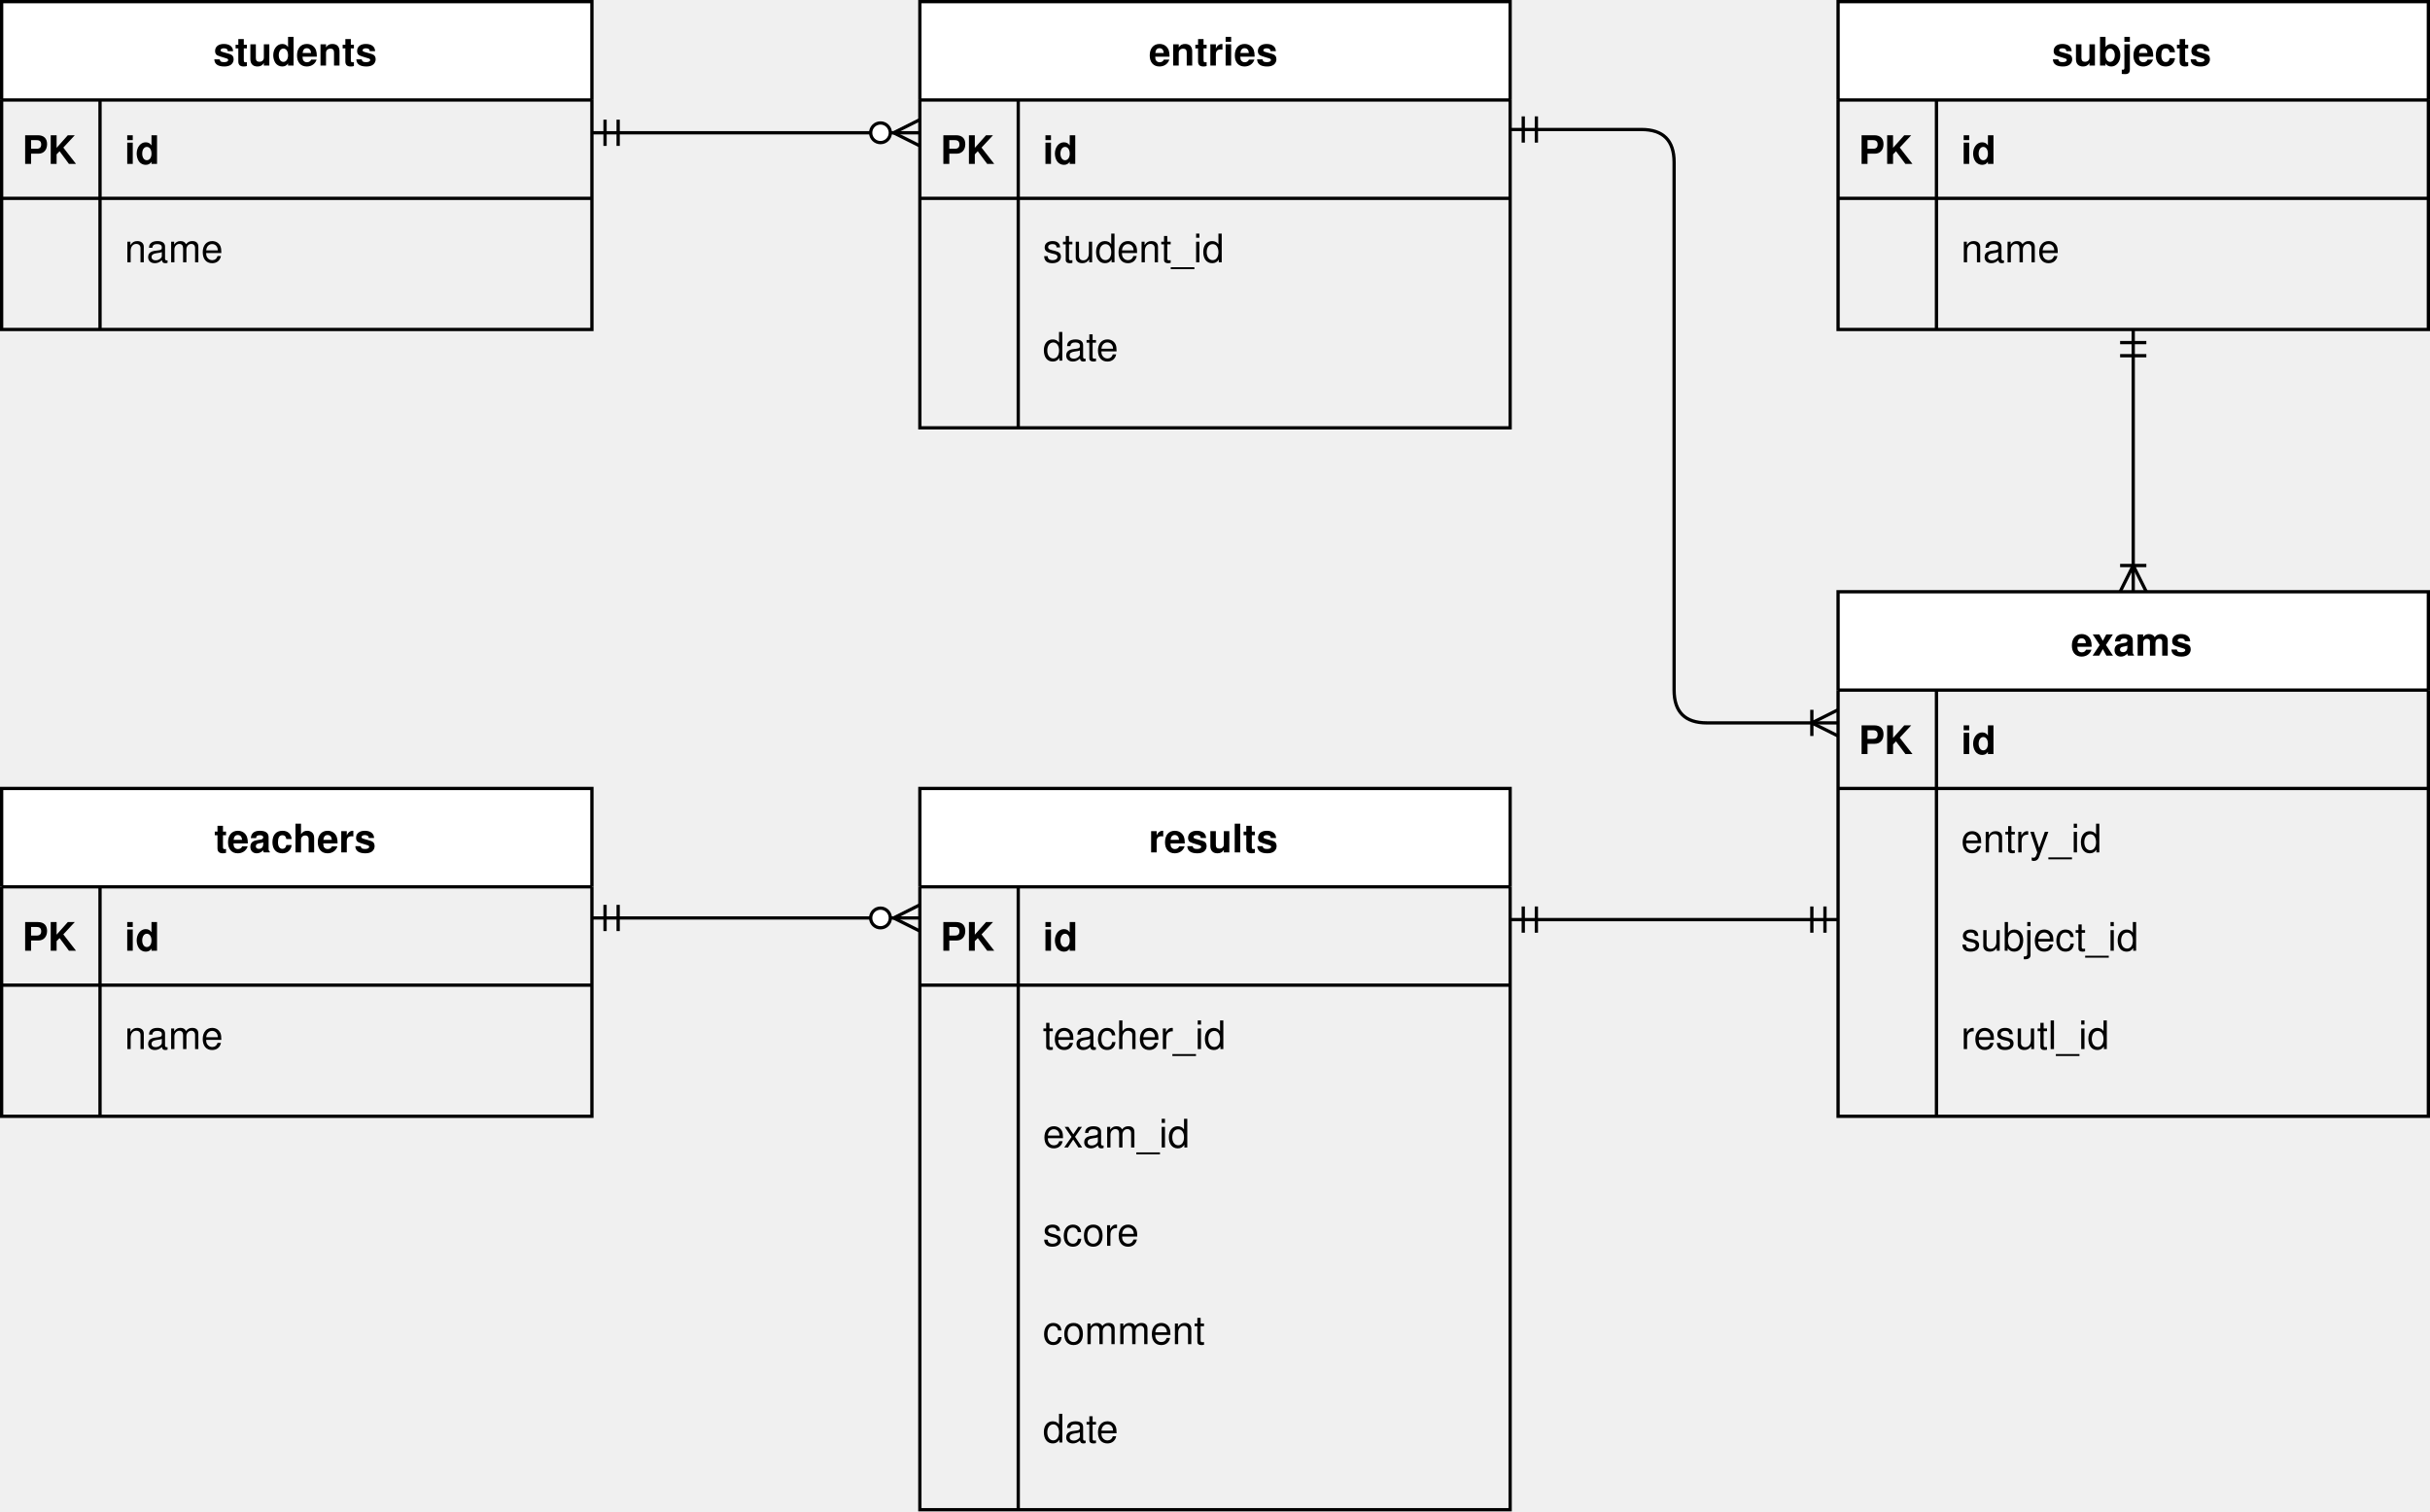
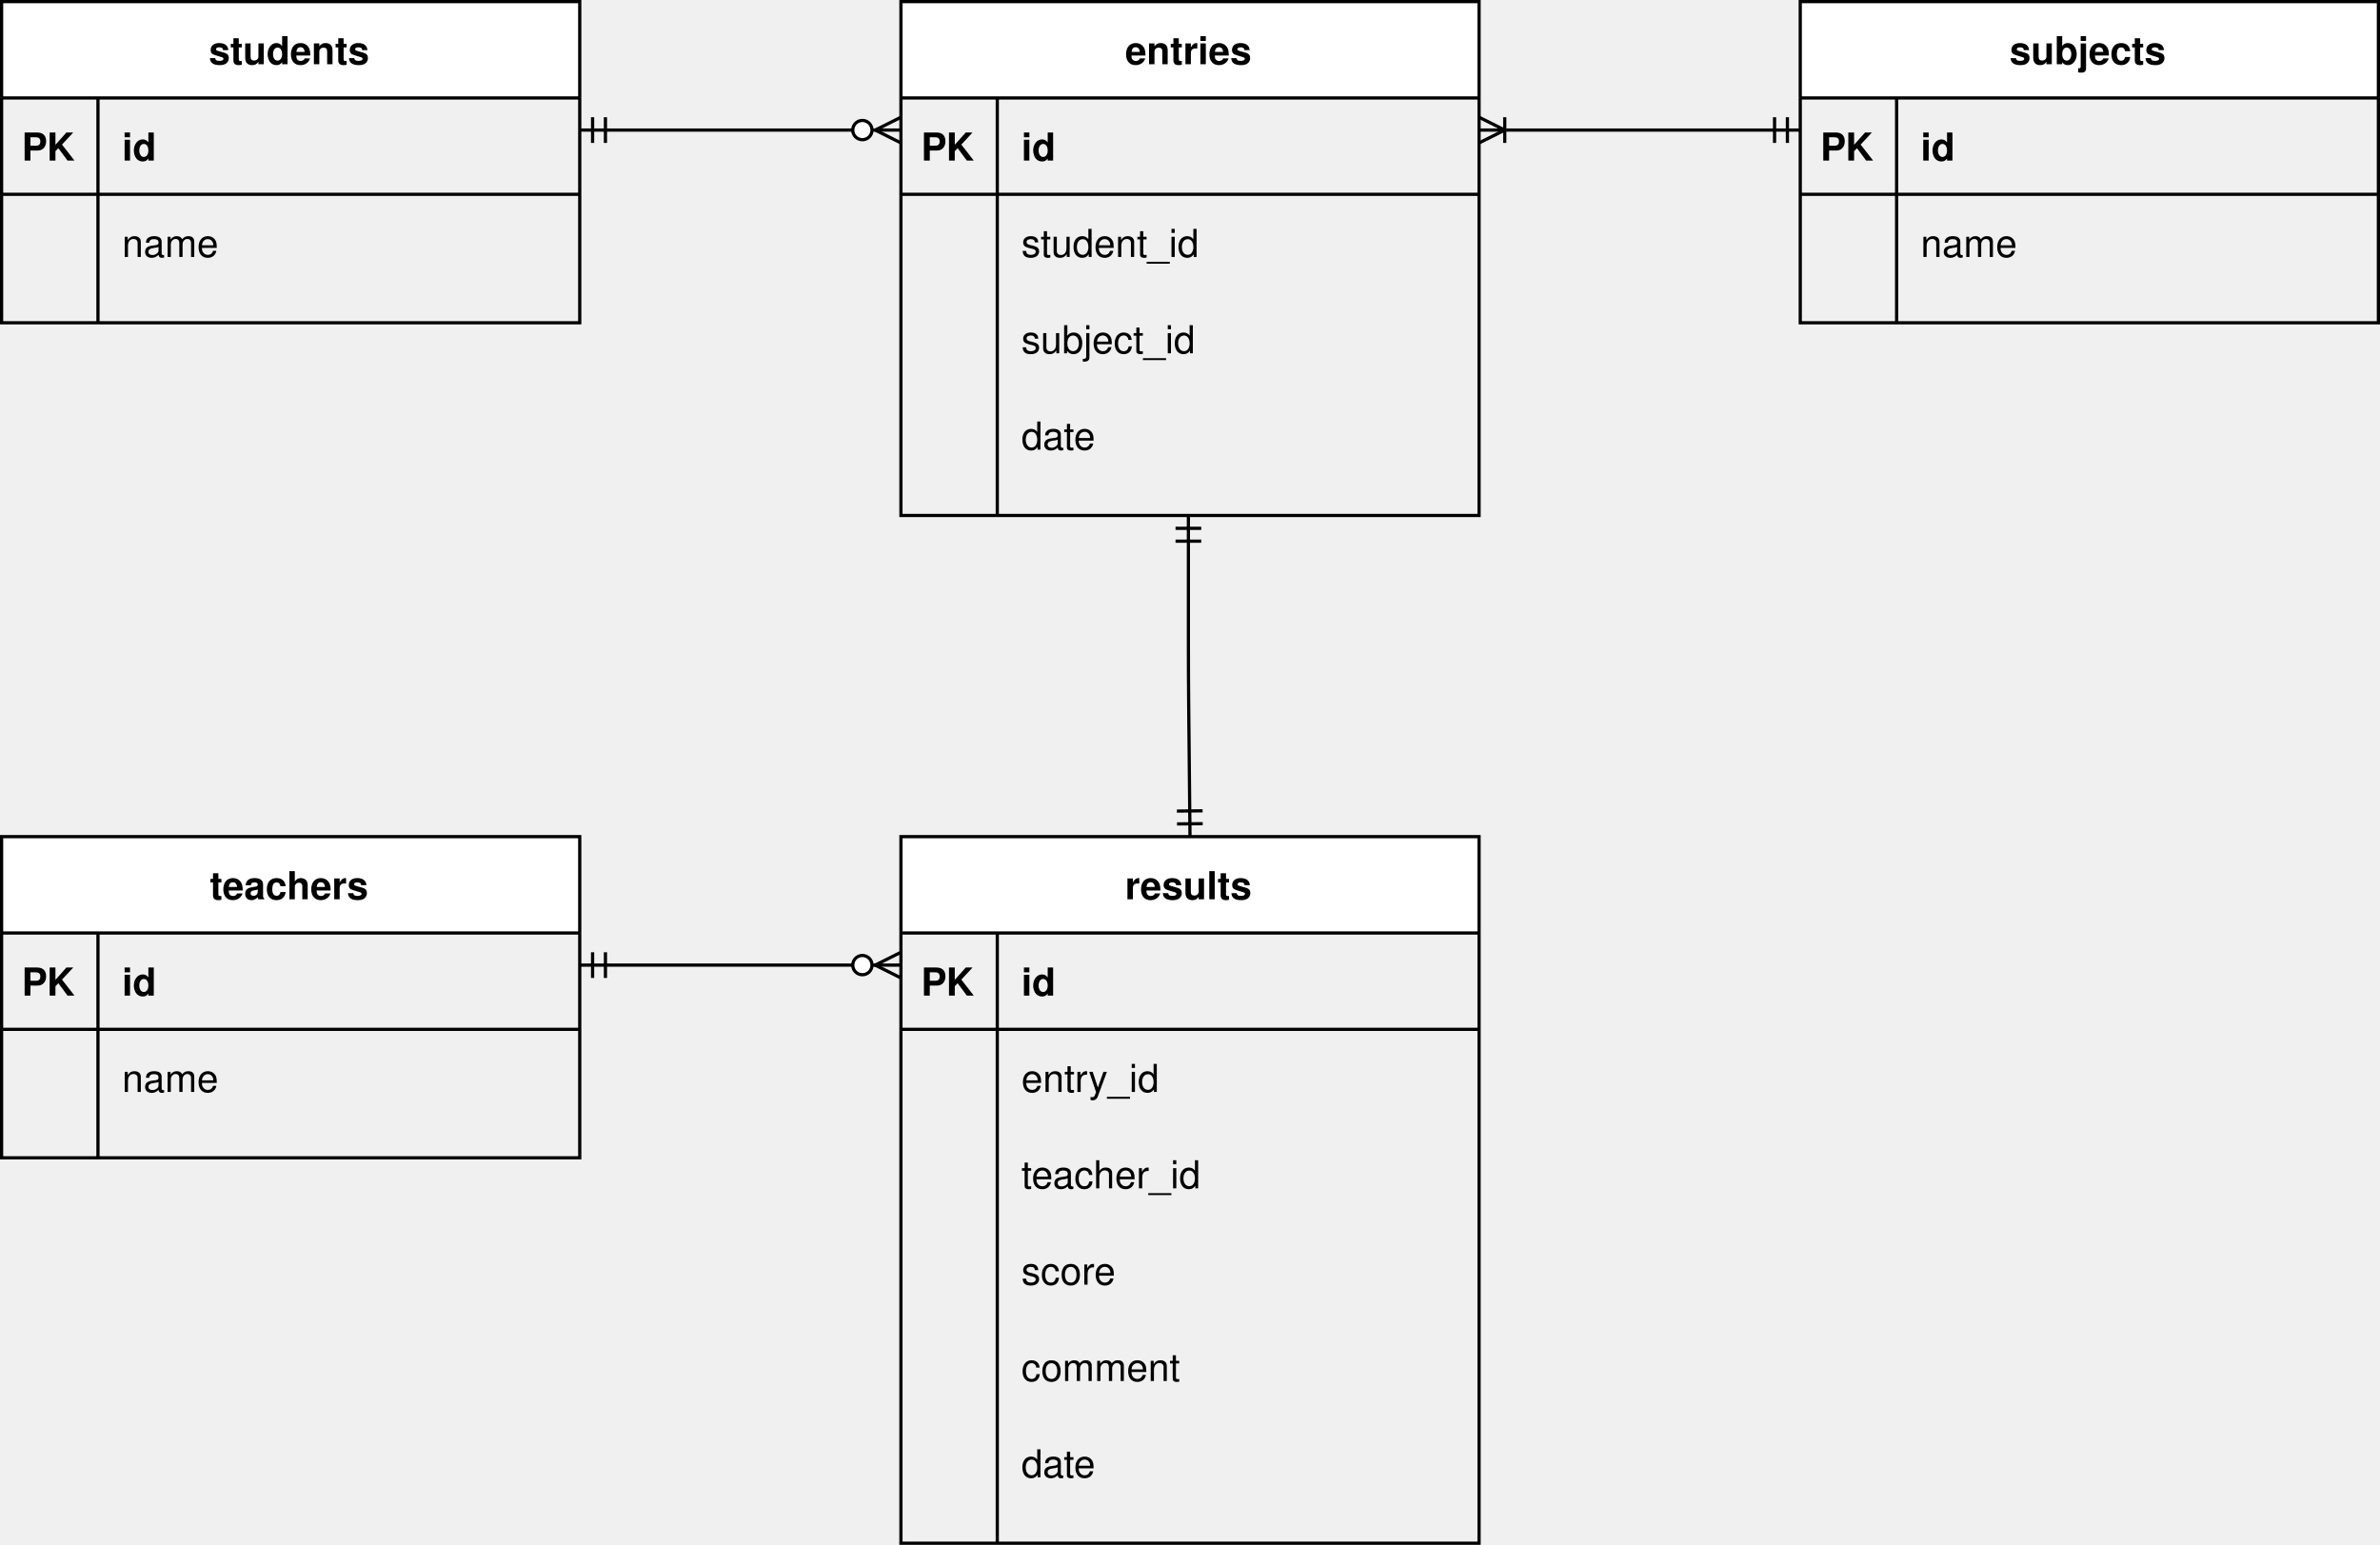
- <svg xmlns="http://www.w3.org/2000/svg" host="65bd71144e" version="1.1" width="741px" height="461px" viewBox="-0.5 -0.5 741 461" content="&lt;mxfile&gt;&lt;diagram id=&quot;M4TeXwLz8gxmejzAQFsI&quot; name=&quot;ページ1&quot;&gt;7V3RbqM4FP2avFZxaAg8btJ2VtqOtuqMtLtPIze4iXcdHIHTJvP1a4OBBNOOSagxlFE1gotx4NzL8fW5Jhk5i83+SwS36680QGQ0GQf7kXMzmkw83+P/C8MhNbi+mxpWEQ5SEygM3/BPJI1jad3hAMUnDRmlhOHtqXFJwxAt2YkNRhF9PW32TMnpp27hCimGb0tIVOtfOGBreVuTWWH/HeHVOvtk4PrpkSe4/G8V0V0oP280ce6Sf+nhDcz6kjcar2FAX49Mzu3IWUSUsnRrs18gIqDNYEvPu3vjaH7dEQqZzgmT9IQXSHby1mO2C/jJsbw+dsgw4Ze6FZsMPgnTPGYwYtJ1zpgbuDMYxCGKuAEk+4TAbYyT5qlljUlwDw90x7KOsr35M96j4DH1nGjLnXjPOxO7ovNn3vk3eTHiMCR4FfLtJb9W8YnzCMX8Wu5hzGQLFQqJzguKGNofmSQ0XxDdIBYdeBN5NPOSjOJruftahATwpG19HA5jaYQyDFd5z4Ur+Ib0RrVnHMUzb3qE3yPDkDzyJwGGq8Q5p9gLAIOIbr/DaIWYNGwpFtDdviTelihjQhaUUOHCkIaiJ0a38iBBz9m5T5Qxusk8Je887zS56+mc/3EcFuOr6WjKL3fB90Gxz/9E84gtaBiziAeO6ANx/70i4cMK/020/Scd5mg6zGnAX9eKvx7+qOexhMpg4bHazhiXnFF+ZihH7pkkdLPGAX/KK1F2tFE+gtX5IFSnCqr8SLuoZsyTtp3HW7jE4eo+PdMtwT79ANj3bwf39IPc4HaCjMqesouMXINkNLvQX40/NCjAWX/6TORqQ2yAiTwF0hBukO1c1DTQLXBPBfL8wiOMhhQ1QfjMHLUR1/idGBfMJqmetgtbyFKzPrqfpuaxZ8Xo4AAF174mqjWAb2G0cFRFw0ZKMpuq1qYkk7mqc6nSYUeymgeeHXykyhFS2PthPy81DngbPKQqFwMP1eYh3yQPXSpyWMJDU22QTfCQqkQEkPVk2lwD6hYY6FpNSRXYUbBCWQbIbwuzwyMikGEa3hZH0jwxnUUDfnPzNdsQGZMoDH4T9Ta+e/v4E0X0O/0Kw0N65A6TrF0yEy9abmAY/BnmU3TZcPzelFhcqm405wWYyqpMlNziCzrpvgpp+RkPghNHR0Wh0xm3V/JVTHfREsmTCncp/ZRn7uV+WEL2Sj+J2/Pb1lNvVQWFIbhco2iQUEZKlS93hJEynztIKIoHXasllFlvJBTXKgll9nkklBrAt5A4zAYJpQFKMlru64eEkgeeHXykSij9qfjVgLoFBvLUoYAnfjsyrEqrmjhoJ6x5pnuRb7oxOhhNWD19H7aQsHrq6NDRhNXTZy0TK0LUAaKvCWsN4NsYLgatvQFKMpmwev3Q2j2rtHZP1dqlzNebml8NwNvgIVVnHXioNg+ZrPl5l6qvlvCQvjphgIcyBx4v2NzDTX9ISB/tFkjI1yj7DST0KxICE4Ms5F86pbaDhXx9lE2wkDrrjZc06ol+VwPrFjgIjL2Bc+pzztQg54Cx30WOySPLDpIBQM11lnSzQXLNRud5pg7ebRBN9qbbJyMaxRtV3PM20egWDJpxUc2xoD2i+QWqMtjaIZqKV626vZDyXLDbmFJVLKbfPf3LsRzqkfzINKOONr4mw++G9m+0HJnHq5XlSF/V/jtajvStkv99Vf63X3E7rxxZA/g2houhDNAAJZksR/r9KAP4ds2Nx+rcuD8L6Gpg3YoAp/ENMMPLP5e//OMA/2p62sm57/9UdNXcK0AAqGUhUZQbJjAjdQIz0S3+ALeJZxVMOpEvGJ3CFPFq5RwGgN6sqSzCz46sAXyeVZV1oG8jiQDd0FaMTmTOICaTMxkA+rGysog9S1hJzafFl9AderOoqQ7grXDRIKo0wUUmF1cC0A9ZpYg9O7gom52o5agesZHd8spEnU0PbFSfjYyusgSZj7pORzUEDiN0pE6Fxcu6jPSHjc55R9ckG6lTZgX4E7GXPNHXczRe7oMKiVcgrS3xoj1mf2d98+1/hP3KkXs3+6NmN4ejnQcUYY5Mojq+KxWn8mtqyhbNWCMfX5eURqcsIOqKx4pkWe6oQem44kcY7A0v8dl8WzypeAnJUcSJka2IOfBuxGlFV1bTtCa6XOc0KKbemaUJd1aKrvIXBzQZXRqCRbOVqiJ6zgyyN6PDmkhQeKbswHN5Runo7Ejgu8XPXKXNi58Sc27/Bw==&lt;/diagram&gt;&lt;/mxfile&gt;" style="background-color: rgb(255, 255, 255);">
+ <svg xmlns="http://www.w3.org/2000/svg" host="65bd71144e" version="1.1" width="741px" height="481px" viewBox="-0.5 -0.5 741 481" content="&lt;mxfile&gt;&lt;diagram id=&quot;M4TeXwLz8gxmejzAQFsI&quot; name=&quot;ページ1&quot;&gt;7Vxdb6M4FP01ea34KAQeN5l2VtqOdtSOtDtPKwfcxLsER+C0yfz6tcGGBJMZyAc2lFE1wtfGwDk3h+trm4k9X+8+J2Cz+oJDGE0sI9xN7E8Ty/LtKf2fGfa5wfXd3LBMUJibzNLwgn5AbjS4dYtCmB41JBhHBG2OjQGOYxiQIxtIEvx+3OwVR8dX3YAllAwvAYhk618oJKvc6lnT0v47RMuVuLLp+nnNAgT/LRO8jfn1Jpb9mP3Lq9dA9MUfNF2BEL8fmOyHiT1PMCb50Xo3hxGDVsCWn/d4ora47wTGpMkJVn7CG4i2/NFTsg3pySm/P7IXmNBb3bBDAhbMNEsJSAinzjaogZJBAIphQg1mVo4isElR1jy3rFAUPoE93hLRkSjNXtEOhs85c6wtJfGJdsaKrPNX2vkLvxlWDSK0jOlxQO+VXXGWwJTeyxNICW8hQ8HReYMJgbsDE4fmM8RrSJI9bcJrBUvci+958b10CdPjttWhOxjcCLgbLoueSyroAWejnhlbYuYkI/QZCQLRM/0lgHiZkXOMPQMwTPDmG0iWkHDDBiMG3cNbxjZHGUXRHEeYURjjmPVE8IZXRvBVnLvAhOC1YIo/edFp9tTOjP5RHObGnTNx6O3Oadksy/SPNU/IHMcpSajjsD4g5e8dMg5r+LMa88cJsxsSZl+Br3uJr69/tGMskzJQMtaaDKNCRvU3gylyr1EmNysU0l95Lcp2Y5QPYLVvhKojoUpr1KIqlCdvO0s3IEDx8ik/063A7twA9t1p53ZuRIPbCzGqMqWXGLkditH0Qr6u/qOBIRL9NVcitzHEHSiRJ0EagzXUXYuuDbQC7alBnt54guAYomYInxmjutegxu/Fe6HbINVrTKGCKFX00f8wtfA9Ld4OtinhOtRAtQXwCt4WtpzR0FGSug1VW0tSl7GqfWmmQ49gtXA8PfRITkfwxN4/+uvS1QFXoEOmeCN8MN2R2KiTopO643eoO6bdG535Bajc15QIjVkj3+l28S+FqtdKcy7kKkIeOUn6IaXnspDHtLqMeS5NqGoS8ziNUe4i5pGzniEgA0nRtYBagQTdy8NfCXYYLqEYbdLHQmT/DCNAEI4fypp8TJpn7Ez6cLMVWUfcJ2Ec/sbm9mnx4fkHTPA3/AXE+7zmEUWiXZb1K1uuQRz+GRfpQN7Q+Fn6jd1qU28uJntrZ4CT7BHf4FH3dUjza3xlojg5mIA+zu55Fa5SvE0CyE8q6ZL6qWYJq/2QTO2lfjLai8duNlMkZ2sJBMEKJmO6diKtKCh46WRJgTumayUGXa3TtdPBpGtdrdK104+Trm0BvILAYTqma68gSZ0uLRhGurZwPD30SE7XDmd1QQuoFSiQJ78KaOC3jcYVsHUDh8YBaxHpXsRNP94OnQasXnMOFQSsnvx26GnA6jVXrS5Wn8kviKEGrC2AVzKv5+goQarn9Tx9AlRTJNf1D0h/OcnkKBMcsyabzpZd7oc9q3cCcBVx6Tird4XYp8sFBd4wJvU8rSb1PFmG+HxCr4XoTMAV6JDfYGpv1CGtVhf4lw6b9RAivznKHQiRX7POKcDJQHJ0LbBWMegyvFFz2muO0+Woy/D7qDGFZ+khMqb4AMaBygR4vYZ8XUbvdaYN3iqERuycHYWmjdB4XQqN1fJdoInQFHuy9RCamq2bw1ks2QZsFUOqms05+ZL5cc6R1jhCOlR8dsfvR9qt0ynHwl+1nHL05bRbT6ccfa0yb76cedM/43belGML4FW8LuQl1TpKUqdBantJ6nIK0r90obUeMauv19jYkMfGw1kk1wJrJQm4Bl+UGjf4XL7Bx76vsHXuDh+po+tt8TFrPiJzY2coKS49wZA9gf5+C5ep94UK8TXOoc4X7ivjnnM3e1XHT7fb7GXWfGbi554QLfD7DR3gtBRkV6bHTF9RACJm2iHyN6u+c3jpu7g0Pf60E2eywl4U2BKYg5NY8fthXXlaVtq39D7LICIwm5xeVdWVR9qef+cc+ZJVHWM31ie5q6v5JS2WX0zOm5dfpbYf/gc=&lt;/diagram&gt;&lt;/mxfile&gt;" style="background-color: rgb(255, 255, 255);">
  <defs>
    <clipPath id="mx-clip-0-30-30-30-0">
      <rect x="0" y="30" width="30" height="30" />
    </clipPath>
    <clipPath id="mx-clip-36-30-144-30-0">
      <rect x="36" y="30" width="144" height="30" />
    </clipPath>
    <clipPath id="mx-clip-36-60-144-30-0">
      <rect x="36" y="60" width="144" height="30" />
    </clipPath>
    <clipPath id="mx-clip-280-30-30-30-0">
      <rect x="280" y="30" width="30" height="30" />
    </clipPath>
    <clipPath id="mx-clip-316-30-144-30-0">
      <rect x="316" y="30" width="144" height="30" />
    </clipPath>
    <clipPath id="mx-clip-316-60-144-30-0">
      <rect x="316" y="60" width="144" height="30" />
    </clipPath>
    <clipPath id="mx-clip-316-90-144-30-0">
      <rect x="316" y="90" width="144" height="30" />
    </clipPath>
-     <clipPath id="mx-clip-0-270-30-30-0">
-       <rect x="0" y="270" width="30" height="30" />
-     </clipPath>
-     <clipPath id="mx-clip-36-270-144-30-0">
-       <rect x="36" y="270" width="144" height="30" />
-     </clipPath>
-     <clipPath id="mx-clip-36-300-144-30-0">
-       <rect x="36" y="300" width="144" height="30" />
-     </clipPath>
-     <clipPath id="mx-clip-280-270-30-30-0">
-       <rect x="280" y="270" width="30" height="30" />
-     </clipPath>
-     <clipPath id="mx-clip-316-270-144-30-0">
-       <rect x="316" y="270" width="144" height="30" />
-     </clipPath>
-     <clipPath id="mx-clip-316-300-144-30-0">
-       <rect x="316" y="300" width="144" height="30" />
-     </clipPath>
-     <clipPath id="mx-clip-316-330-144-30-0">
-       <rect x="316" y="330" width="144" height="30" />
-     </clipPath>
-     <clipPath id="mx-clip-316-360-144-30-0">
-       <rect x="316" y="360" width="144" height="30" />
-     </clipPath>
-     <clipPath id="mx-clip-316-390-144-30-0">
-       <rect x="316" y="390" width="144" height="30" />
-     </clipPath>
-     <clipPath id="mx-clip-316-420-144-30-0">
-       <rect x="316" y="420" width="144" height="30" />
+     <clipPath id="mx-clip-316-120-144-30-0">
+       <rect x="316" y="120" width="144" height="30" />
+     </clipPath>
+     <clipPath id="mx-clip-0-290-30-30-0">
+       <rect x="0" y="290" width="30" height="30" />
+     </clipPath>
+     <clipPath id="mx-clip-36-290-144-30-0">
+       <rect x="36" y="290" width="144" height="30" />
+     </clipPath>
+     <clipPath id="mx-clip-36-320-144-30-0">
+       <rect x="36" y="320" width="144" height="30" />
+     </clipPath>
+     <clipPath id="mx-clip-280-290-30-30-0">
+       <rect x="280" y="290" width="30" height="30" />
+     </clipPath>
+     <clipPath id="mx-clip-316-290-144-30-0">
+       <rect x="316" y="290" width="144" height="30" />
+     </clipPath>
+     <clipPath id="mx-clip-316-320-144-30-0">
+       <rect x="316" y="320" width="144" height="30" />
+     </clipPath>
+     <clipPath id="mx-clip-316-350-144-30-0">
+       <rect x="316" y="350" width="144" height="30" />
+     </clipPath>
+     <clipPath id="mx-clip-316-380-144-30-0">
+       <rect x="316" y="380" width="144" height="30" />
+     </clipPath>
+     <clipPath id="mx-clip-316-410-144-30-0">
+       <rect x="316" y="410" width="144" height="30" />
+     </clipPath>
+     <clipPath id="mx-clip-316-440-144-30-0">
+       <rect x="316" y="440" width="144" height="30" />
    </clipPath>
    <clipPath id="mx-clip-560-30-30-30-0">
      <rect x="560" y="30" width="30" height="30" />
    </clipPath>
    <clipPath id="mx-clip-596-30-144-30-0">
      <rect x="596" y="30" width="144" height="30" />
    </clipPath>
    <clipPath id="mx-clip-596-60-144-30-0">
      <rect x="596" y="60" width="144" height="30" />
-     </clipPath>
-     <clipPath id="mx-clip-560-210-30-30-0">
-       <rect x="560" y="210" width="30" height="30" />
-     </clipPath>
-     <clipPath id="mx-clip-596-210-144-30-0">
-       <rect x="596" y="210" width="144" height="30" />
-     </clipPath>
-     <clipPath id="mx-clip-596-240-144-30-0">
-       <rect x="596" y="240" width="144" height="30" />
-     </clipPath>
-     <clipPath id="mx-clip-596-270-144-30-0">
-       <rect x="596" y="270" width="144" height="30" />
-     </clipPath>
-     <clipPath id="mx-clip-596-300-144-30-0">
-       <rect x="596" y="300" width="144" height="30" />
    </clipPath>
  </defs>
  <g>
    <path d="M 0 30 L 0 0 L 180 0 L 180 30" fill="#ffffff" stroke="#000000" stroke-miterlimit="10" pointer-events="all" />
    <path d="M 0 30 L 0 100 L 180 100 L 180 30" fill="none" stroke="#000000" stroke-miterlimit="10" pointer-events="none" />
    <path d="M 0 30 L 180 30" fill="none" stroke="#000000" stroke-miterlimit="10" pointer-events="none" />
    <path d="M 30 30 L 30 100" fill="none" stroke="#000000" stroke-miterlimit="10" pointer-events="none" />
    <g fill="#000000" font-family="Helvetica" font-weight="bold" pointer-events="none" text-anchor="middle" font-size="12px">
      <text x="89.5" y="19.5">
                students
            </text>
    </g>
    <path d="M 0 30 M 180 30 M 180 60 L 0 60" fill="none" stroke="#000000" stroke-miterlimit="10" pointer-events="none" />
    <path d="M 0 30 M 30 30 M 30 60 M 0 60" fill="none" stroke="#000000" stroke-miterlimit="10" pointer-events="none" />
    <g fill="#000000" font-family="Helvetica" font-weight="bold" pointer-events="none" clip-path="url(#mx-clip-0-30-30-30-0)" text-anchor="middle" font-size="12px">
      <text x="14.5" y="49.5">
                PK
            </text>
    </g>
    <path d="M 30 30 M 180 30 M 180 60 M 30 60" fill="none" stroke="#000000" stroke-miterlimit="10" pointer-events="none" />
    <g fill="#000000" font-family="Helvetica" font-weight="bold" text-decoration="underline" pointer-events="none" clip-path="url(#mx-clip-36-30-144-30-0)" font-size="12px">
      <text x="37.5" y="49.5">
                id
            </text>
    </g>
    <path d="M 0 60 M 180 60 M 180 90 M 0 90" fill="none" stroke="#000000" stroke-miterlimit="10" pointer-events="none" />
    <path d="M 0 60 M 30 60 M 30 90 M 0 90" fill="none" stroke="#000000" stroke-miterlimit="10" pointer-events="none" />
    <path d="M 30 60 M 180 60 M 180 90 M 30 90" fill="none" stroke="#000000" stroke-miterlimit="10" pointer-events="none" />
    <g fill="#000000" font-family="Helvetica" pointer-events="none" clip-path="url(#mx-clip-36-60-144-30-0)" font-size="12px">
      <text x="37.5" y="79.5">
                name
            </text>
    </g>
    <path d="M 280 30 L 280 0 L 460 0 L 460 30" fill="#ffffff" stroke="#000000" stroke-miterlimit="10" pointer-events="none" />
-     <path d="M 280 30 L 280 130 L 460 130 L 460 30" fill="none" stroke="#000000" stroke-miterlimit="10" pointer-events="none" />
+     <path d="M 280 30 L 280 160 L 460 160 L 460 30" fill="none" stroke="#000000" stroke-miterlimit="10" pointer-events="none" />
    <path d="M 280 30 L 460 30" fill="none" stroke="#000000" stroke-miterlimit="10" pointer-events="none" />
-     <path d="M 310 30 L 310 130" fill="none" stroke="#000000" stroke-miterlimit="10" pointer-events="none" />
+     <path d="M 310 30 L 310 160" fill="none" stroke="#000000" stroke-miterlimit="10" pointer-events="none" />
    <g fill="#000000" font-family="Helvetica" font-weight="bold" pointer-events="none" text-anchor="middle" font-size="12px">
      <text x="369.5" y="19.5">
                entries
            </text>
    </g>
    <path d="M 280 30 M 460 30 M 460 60 L 280 60" fill="none" stroke="#000000" stroke-miterlimit="10" pointer-events="none" />
    <path d="M 280 30 M 310 30 M 310 60 M 280 60" fill="none" stroke="#000000" stroke-miterlimit="10" pointer-events="none" />
    <g fill="#000000" font-family="Helvetica" font-weight="bold" pointer-events="none" clip-path="url(#mx-clip-280-30-30-30-0)" text-anchor="middle" font-size="12px">
      <text x="294.5" y="49.5">
                PK
            </text>
    </g>
    <path d="M 310 30 M 460 30 M 460 60 M 310 60" fill="none" stroke="#000000" stroke-miterlimit="10" pointer-events="none" />
    <g fill="#000000" font-family="Helvetica" font-weight="bold" text-decoration="underline" pointer-events="none" clip-path="url(#mx-clip-316-30-144-30-0)" font-size="12px">
      <text x="317.5" y="49.5">
                id
            </text>
    </g>
    <path d="M 280 60 M 460 60 M 460 90 M 280 90" fill="none" stroke="#000000" stroke-miterlimit="10" pointer-events="none" />
    <path d="M 280 60 M 310 60 M 310 90 M 280 90" fill="none" stroke="#000000" stroke-miterlimit="10" pointer-events="none" />
    <path d="M 310 60 M 460 60 M 460 90 M 310 90" fill="none" stroke="#000000" stroke-miterlimit="10" pointer-events="none" />
    <g fill="#000000" font-family="Helvetica" pointer-events="none" clip-path="url(#mx-clip-316-60-144-30-0)" font-size="12px">
      <text x="317.5" y="79.5">
                student_id
            </text>
    </g>
    <path d="M 280 90 M 460 90 M 460 120 M 280 120" fill="none" stroke="#000000" stroke-miterlimit="10" pointer-events="none" />
    <path d="M 280 90 M 310 90 M 310 120 M 280 120" fill="none" stroke="#000000" stroke-miterlimit="10" pointer-events="none" />
    <path d="M 310 90 M 460 90 M 460 120 M 310 120" fill="none" stroke="#000000" stroke-miterlimit="10" pointer-events="none" />
    <g fill="#000000" font-family="Helvetica" pointer-events="none" clip-path="url(#mx-clip-316-90-144-30-0)" font-size="12px">
      <text x="317.5" y="109.5">
+                 subject_id
+             </text>
+     </g>
+     <path d="M 280 120 M 460 120 M 460 150 M 280 150" fill="none" stroke="#000000" stroke-miterlimit="10" pointer-events="none" />
+     <path d="M 280 120 M 310 120 M 310 150 M 280 150" fill="none" stroke="#000000" stroke-miterlimit="10" pointer-events="none" />
+     <path d="M 310 120 M 460 120 M 460 150 M 310 150" fill="none" stroke="#000000" stroke-miterlimit="10" pointer-events="none" />
+     <g fill="#000000" font-family="Helvetica" pointer-events="none" clip-path="url(#mx-clip-316-120-144-30-0)" font-size="12px">
+       <text x="317.5" y="139.5">
                date
            </text>
    </g>
    <path d="M 180 40 L 200 40 Q 210 40 220 40 L 240 40 Q 250 40 260 40 L 280 40" fill="none" stroke="#000000" stroke-miterlimit="10" pointer-events="none" />
    <path d="M 184 36 L 184 44 M 188 36 L 188 44" fill="none" stroke="#000000" stroke-miterlimit="10" pointer-events="none" />
    <ellipse cx="268" cy="40" rx="3" ry="3" fill="#ffffff" stroke="#000000" pointer-events="none" />
    <path d="M 280 36 L 272 40 L 280 44" fill="none" stroke="#000000" stroke-miterlimit="10" pointer-events="none" />
-     <path d="M 0 270 L 0 240 L 180 240 L 180 270" fill="#ffffff" stroke="#000000" stroke-miterlimit="10" pointer-events="none" />
-     <path d="M 0 270 L 0 340 L 180 340 L 180 270" fill="none" stroke="#000000" stroke-miterlimit="10" pointer-events="none" />
-     <path d="M 0 270 L 180 270" fill="none" stroke="#000000" stroke-miterlimit="10" pointer-events="none" />
-     <path d="M 30 270 L 30 340" fill="none" stroke="#000000" stroke-miterlimit="10" pointer-events="none" />
-     <g fill="#000000" font-family="Helvetica" font-weight="bold" pointer-events="none" text-anchor="middle" font-size="12px">
-       <text x="89.5" y="259.5">
+     <path d="M 0 290 L 0 260 L 180 260 L 180 290" fill="#ffffff" stroke="#000000" stroke-miterlimit="10" pointer-events="none" />
+     <path d="M 0 290 L 0 360 L 180 360 L 180 290" fill="none" stroke="#000000" stroke-miterlimit="10" pointer-events="none" />
+     <path d="M 0 290 L 180 290" fill="none" stroke="#000000" stroke-miterlimit="10" pointer-events="none" />
+     <path d="M 30 290 L 30 360" fill="none" stroke="#000000" stroke-miterlimit="10" pointer-events="none" />
+     <g fill="#000000" font-family="Helvetica" font-weight="bold" pointer-events="none" text-anchor="middle" font-size="12px">
+       <text x="89.5" y="279.5">
                teachers
            </text>
    </g>
-     <path d="M 0 270 M 180 270 M 180 300 L 0 300" fill="none" stroke="#000000" stroke-miterlimit="10" pointer-events="none" />
-     <path d="M 0 270 M 30 270 M 30 300 M 0 300" fill="none" stroke="#000000" stroke-miterlimit="10" pointer-events="none" />
-     <g fill="#000000" font-family="Helvetica" font-weight="bold" pointer-events="none" clip-path="url(#mx-clip-0-270-30-30-0)" text-anchor="middle" font-size="12px">
-       <text x="14.5" y="289.5">
-                 PK
-             </text>
-     </g>
-     <path d="M 30 270 M 180 270 M 180 300 M 30 300" fill="none" stroke="#000000" stroke-miterlimit="10" pointer-events="none" />
-     <g fill="#000000" font-family="Helvetica" font-weight="bold" text-decoration="underline" pointer-events="none" clip-path="url(#mx-clip-36-270-144-30-0)" font-size="12px">
-       <text x="37.5" y="289.5">
-                 id
-             </text>
-     </g>
-     <path d="M 0 300 M 180 300 M 180 330 M 0 330" fill="none" stroke="#000000" stroke-miterlimit="10" pointer-events="none" />
-     <path d="M 0 300 M 30 300 M 30 330 M 0 330" fill="none" stroke="#000000" stroke-miterlimit="10" pointer-events="none" />
-     <path d="M 30 300 M 180 300 M 180 330 M 30 330" fill="none" stroke="#000000" stroke-miterlimit="10" pointer-events="none" />
-     <g fill="#000000" font-family="Helvetica" pointer-events="none" clip-path="url(#mx-clip-36-300-144-30-0)" font-size="12px">
-       <text x="37.5" y="319.5">
+     <path d="M 0 290 M 180 290 M 180 320 L 0 320" fill="none" stroke="#000000" stroke-miterlimit="10" pointer-events="none" />
+     <path d="M 0 290 M 30 290 M 30 320 M 0 320" fill="none" stroke="#000000" stroke-miterlimit="10" pointer-events="none" />
+     <g fill="#000000" font-family="Helvetica" font-weight="bold" pointer-events="none" clip-path="url(#mx-clip-0-290-30-30-0)" text-anchor="middle" font-size="12px">
+       <text x="14.5" y="309.5">
+                 PK
+             </text>
+     </g>
+     <path d="M 30 290 M 180 290 M 180 320 M 30 320" fill="none" stroke="#000000" stroke-miterlimit="10" pointer-events="none" />
+     <g fill="#000000" font-family="Helvetica" font-weight="bold" text-decoration="underline" pointer-events="none" clip-path="url(#mx-clip-36-290-144-30-0)" font-size="12px">
+       <text x="37.5" y="309.5">
+                 id
+             </text>
+     </g>
+     <path d="M 0 320 M 180 320 M 180 350 M 0 350" fill="none" stroke="#000000" stroke-miterlimit="10" pointer-events="none" />
+     <path d="M 0 320 M 30 320 M 30 350 M 0 350" fill="none" stroke="#000000" stroke-miterlimit="10" pointer-events="none" />
+     <path d="M 30 320 M 180 320 M 180 350 M 30 350" fill="none" stroke="#000000" stroke-miterlimit="10" pointer-events="none" />
+     <g fill="#000000" font-family="Helvetica" pointer-events="none" clip-path="url(#mx-clip-36-320-144-30-0)" font-size="12px">
+       <text x="37.5" y="339.5">
                name
            </text>
    </g>
-     <path d="M 280 270 L 280 240 L 460 240 L 460 270" fill="#ffffff" stroke="#000000" stroke-miterlimit="10" pointer-events="none" />
-     <path d="M 280 270 L 280 460 L 460 460 L 460 270" fill="none" stroke="#000000" stroke-miterlimit="10" pointer-events="none" />
-     <path d="M 280 270 L 460 270" fill="none" stroke="#000000" stroke-miterlimit="10" pointer-events="none" />
-     <path d="M 310 270 L 310 460" fill="none" stroke="#000000" stroke-miterlimit="10" pointer-events="none" />
-     <g fill="#000000" font-family="Helvetica" font-weight="bold" pointer-events="none" text-anchor="middle" font-size="12px">
-       <text x="369.5" y="259.5">
+     <path d="M 280 290 L 280 260 L 460 260 L 460 290" fill="#ffffff" stroke="#000000" stroke-miterlimit="10" pointer-events="none" />
+     <path d="M 280 290 L 280 480 L 460 480 L 460 290" fill="none" stroke="#000000" stroke-miterlimit="10" pointer-events="none" />
+     <path d="M 280 290 L 460 290" fill="none" stroke="#000000" stroke-miterlimit="10" pointer-events="none" />
+     <path d="M 310 290 L 310 480" fill="none" stroke="#000000" stroke-miterlimit="10" pointer-events="none" />
+     <g fill="#000000" font-family="Helvetica" font-weight="bold" pointer-events="none" text-anchor="middle" font-size="12px">
+       <text x="369.5" y="279.5">
                results
            </text>
    </g>
-     <path d="M 280 270 M 460 270 M 460 300 L 280 300" fill="none" stroke="#000000" stroke-miterlimit="10" pointer-events="none" />
-     <path d="M 280 270 M 310 270 M 310 300 M 280 300" fill="none" stroke="#000000" stroke-miterlimit="10" pointer-events="none" />
-     <g fill="#000000" font-family="Helvetica" font-weight="bold" pointer-events="none" clip-path="url(#mx-clip-280-270-30-30-0)" text-anchor="middle" font-size="12px">
-       <text x="294.5" y="289.5">
-                 PK
-             </text>
-     </g>
-     <path d="M 310 270 M 460 270 M 460 300 M 310 300" fill="none" stroke="#000000" stroke-miterlimit="10" pointer-events="none" />
-     <g fill="#000000" font-family="Helvetica" font-weight="bold" text-decoration="underline" pointer-events="none" clip-path="url(#mx-clip-316-270-144-30-0)" font-size="12px">
-       <text x="317.5" y="289.5">
-                 id
-             </text>
-     </g>
-     <path d="M 280 300 M 460 300 M 460 330 M 280 330" fill="none" stroke="#000000" stroke-miterlimit="10" pointer-events="none" />
-     <path d="M 280 300 M 310 300 M 310 330 M 280 330" fill="none" stroke="#000000" stroke-miterlimit="10" pointer-events="none" />
-     <path d="M 310 300 M 460 300 M 460 330 M 310 330" fill="none" stroke="#000000" stroke-miterlimit="10" pointer-events="none" />
-     <g fill="#000000" font-family="Helvetica" pointer-events="none" clip-path="url(#mx-clip-316-300-144-30-0)" font-size="12px">
-       <text x="317.5" y="319.5">
+     <path d="M 280 290 M 460 290 M 460 320 L 280 320" fill="none" stroke="#000000" stroke-miterlimit="10" pointer-events="none" />
+     <path d="M 280 290 M 310 290 M 310 320 M 280 320" fill="none" stroke="#000000" stroke-miterlimit="10" pointer-events="none" />
+     <g fill="#000000" font-family="Helvetica" font-weight="bold" pointer-events="none" clip-path="url(#mx-clip-280-290-30-30-0)" text-anchor="middle" font-size="12px">
+       <text x="294.5" y="309.5">
+                 PK
+             </text>
+     </g>
+     <path d="M 310 290 M 460 290 M 460 320 M 310 320" fill="none" stroke="#000000" stroke-miterlimit="10" pointer-events="none" />
+     <g fill="#000000" font-family="Helvetica" font-weight="bold" text-decoration="underline" pointer-events="none" clip-path="url(#mx-clip-316-290-144-30-0)" font-size="12px">
+       <text x="317.5" y="309.5">
+                 id
+             </text>
+     </g>
+     <path d="M 280 320 M 460 320 M 460 350 M 280 350" fill="none" stroke="#000000" stroke-miterlimit="10" pointer-events="none" />
+     <path d="M 280 320 M 310 320 M 310 350 M 280 350" fill="none" stroke="#000000" stroke-miterlimit="10" pointer-events="none" />
+     <path d="M 310 320 M 460 320 M 460 350 M 310 350" fill="none" stroke="#000000" stroke-miterlimit="10" pointer-events="none" />
+     <g fill="#000000" font-family="Helvetica" pointer-events="none" clip-path="url(#mx-clip-316-320-144-30-0)" font-size="12px">
+       <text x="317.5" y="339.5">
+                 entry_id
+             </text>
+     </g>
+     <path d="M 280 350 M 460 350 M 460 380 M 280 380" fill="none" stroke="#000000" stroke-miterlimit="10" pointer-events="none" />
+     <path d="M 280 350 M 310 350 M 310 380 M 280 380" fill="none" stroke="#000000" stroke-miterlimit="10" pointer-events="none" />
+     <path d="M 310 350 M 460 350 M 460 380 M 310 380" fill="none" stroke="#000000" stroke-miterlimit="10" pointer-events="none" />
+     <g fill="#000000" font-family="Helvetica" pointer-events="none" clip-path="url(#mx-clip-316-350-144-30-0)" font-size="12px">
+       <text x="317.5" y="369.5">
                teacher_id
            </text>
    </g>
-     <path d="M 280 330 M 460 330 M 460 360 M 280 360" fill="none" stroke="#000000" stroke-miterlimit="10" pointer-events="none" />
-     <path d="M 280 330 M 310 330 M 310 360 M 280 360" fill="none" stroke="#000000" stroke-miterlimit="10" pointer-events="none" />
-     <path d="M 310 330 M 460 330 M 460 360 M 310 360" fill="none" stroke="#000000" stroke-miterlimit="10" pointer-events="none" />
-     <g fill="#000000" font-family="Helvetica" pointer-events="none" clip-path="url(#mx-clip-316-330-144-30-0)" font-size="12px">
-       <text x="317.5" y="349.5">
-                 exam_id
-             </text>
-     </g>
-     <path d="M 280 360 M 460 360 M 460 390 M 280 390" fill="none" stroke="#000000" stroke-miterlimit="10" pointer-events="none" />
-     <path d="M 280 360 M 310 360 M 310 390 M 280 390" fill="none" stroke="#000000" stroke-miterlimit="10" pointer-events="none" />
-     <path d="M 310 360 M 460 360 M 460 390 M 310 390" fill="none" stroke="#000000" stroke-miterlimit="10" pointer-events="none" />
-     <g fill="#000000" font-family="Helvetica" pointer-events="none" clip-path="url(#mx-clip-316-360-144-30-0)" font-size="12px">
-       <text x="317.5" y="379.5">
+     <path d="M 280 380 M 460 380 M 460 410 M 280 410" fill="none" stroke="#000000" stroke-miterlimit="10" pointer-events="none" />
+     <path d="M 280 380 M 310 380 M 310 410 M 280 410" fill="none" stroke="#000000" stroke-miterlimit="10" pointer-events="none" />
+     <path d="M 310 380 M 460 380 M 460 410 M 310 410" fill="none" stroke="#000000" stroke-miterlimit="10" pointer-events="none" />
+     <g fill="#000000" font-family="Helvetica" pointer-events="none" clip-path="url(#mx-clip-316-380-144-30-0)" font-size="12px">
+       <text x="317.5" y="399.5">
                score
            </text>
    </g>
-     <path d="M 280 390 M 460 390 M 460 420 M 280 420" fill="none" stroke="#000000" stroke-miterlimit="10" pointer-events="none" />
-     <path d="M 280 390 M 310 390 M 310 420 M 280 420" fill="none" stroke="#000000" stroke-miterlimit="10" pointer-events="none" />
-     <path d="M 310 390 M 460 390 M 460 420 M 310 420" fill="none" stroke="#000000" stroke-miterlimit="10" pointer-events="none" />
-     <g fill="#000000" font-family="Helvetica" pointer-events="none" clip-path="url(#mx-clip-316-390-144-30-0)" font-size="12px">
-       <text x="317.5" y="409.5">
+     <path d="M 280 410 M 460 410 M 460 440 M 280 440" fill="none" stroke="#000000" stroke-miterlimit="10" pointer-events="none" />
+     <path d="M 280 410 M 310 410 M 310 440 M 280 440" fill="none" stroke="#000000" stroke-miterlimit="10" pointer-events="none" />
+     <path d="M 310 410 M 460 410 M 460 440 M 310 440" fill="none" stroke="#000000" stroke-miterlimit="10" pointer-events="none" />
+     <g fill="#000000" font-family="Helvetica" pointer-events="none" clip-path="url(#mx-clip-316-410-144-30-0)" font-size="12px">
+       <text x="317.5" y="429.5">
                comment
            </text>
    </g>
-     <path d="M 280 420 M 460 420 M 460 450 M 280 450" fill="none" stroke="#000000" stroke-miterlimit="10" pointer-events="none" />
-     <path d="M 280 420 M 310 420 M 310 450 M 280 450" fill="none" stroke="#000000" stroke-miterlimit="10" pointer-events="none" />
-     <path d="M 310 420 M 460 420 M 460 450 M 310 450" fill="none" stroke="#000000" stroke-miterlimit="10" pointer-events="none" />
-     <g fill="#000000" font-family="Helvetica" pointer-events="none" clip-path="url(#mx-clip-316-420-144-30-0)" font-size="12px">
-       <text x="317.5" y="439.5">
+     <path d="M 280 440 M 460 440 M 460 470 M 280 470" fill="none" stroke="#000000" stroke-miterlimit="10" pointer-events="none" />
+     <path d="M 280 440 M 310 440 M 310 470 M 280 470" fill="none" stroke="#000000" stroke-miterlimit="10" pointer-events="none" />
+     <path d="M 310 440 M 460 440 M 460 470 M 310 470" fill="none" stroke="#000000" stroke-miterlimit="10" pointer-events="none" />
+     <g fill="#000000" font-family="Helvetica" pointer-events="none" clip-path="url(#mx-clip-316-440-144-30-0)" font-size="12px">
+       <text x="317.5" y="459.5">
                date
            </text>
    </g>
    <path d="M 560 30 L 560 0 L 740 0 L 740 30" fill="#ffffff" stroke="#000000" stroke-miterlimit="10" pointer-events="none" />
    <path d="M 560 30 L 560 100 L 740 100 L 740 30" fill="none" stroke="#000000" stroke-miterlimit="10" pointer-events="none" />
    <path d="M 560 30 L 740 30" fill="none" stroke="#000000" stroke-miterlimit="10" pointer-events="none" />
    <path d="M 590 30 L 590 100" fill="none" stroke="#000000" stroke-miterlimit="10" pointer-events="none" />
    <g fill="#000000" font-family="Helvetica" font-weight="bold" pointer-events="none" text-anchor="middle" font-size="12px">
      <text x="649.5" y="19.5">
                subjects
            </text>
    </g>
    <path d="M 560 30 M 740 30 M 740 60 L 560 60" fill="none" stroke="#000000" stroke-miterlimit="10" pointer-events="none" />
    <path d="M 560 30 M 590 30 M 590 60 M 560 60" fill="none" stroke="#000000" stroke-miterlimit="10" pointer-events="none" />
    <g fill="#000000" font-family="Helvetica" font-weight="bold" pointer-events="none" clip-path="url(#mx-clip-560-30-30-30-0)" text-anchor="middle" font-size="12px">
      <text x="574.5" y="49.5">
                PK
            </text>
    </g>
    <path d="M 590 30 M 740 30 M 740 60 M 590 60" fill="none" stroke="#000000" stroke-miterlimit="10" pointer-events="none" />
    <g fill="#000000" font-family="Helvetica" font-weight="bold" text-decoration="underline" pointer-events="none" clip-path="url(#mx-clip-596-30-144-30-0)" font-size="12px">
      <text x="597.5" y="49.5">
                id
            </text>
    </g>
    <path d="M 560 60 M 740 60 M 740 90 M 560 90" fill="none" stroke="#000000" stroke-miterlimit="10" pointer-events="none" />
    <path d="M 560 60 M 590 60 M 590 90 M 560 90" fill="none" stroke="#000000" stroke-miterlimit="10" pointer-events="none" />
    <path d="M 590 60 M 740 60 M 740 90 M 590 90" fill="none" stroke="#000000" stroke-miterlimit="10" pointer-events="none" />
    <g fill="#000000" font-family="Helvetica" pointer-events="none" clip-path="url(#mx-clip-596-60-144-30-0)" font-size="12px">
      <text x="597.5" y="79.5">
                name
            </text>
    </g>
-     <path d="M 180 279.5 L 200 279.5 Q 210 279.5 220 279.5 L 240 279.5 Q 250 279.5 260 279.5 L 280 279.5" fill="none" stroke="#000000" stroke-miterlimit="10" pointer-events="none" />
-     <path d="M 184 275.5 L 184 283.5 M 188 275.5 L 188 283.5" fill="none" stroke="#000000" stroke-miterlimit="10" pointer-events="none" />
-     <ellipse cx="268" cy="279.5" rx="3" ry="3" fill="#ffffff" stroke="#000000" pointer-events="none" />
-     <path d="M 280 275.5 L 272 279.5 L 280 283.5" fill="none" stroke="#000000" stroke-miterlimit="10" pointer-events="none" />
-     <path d="M 560 210 L 560 180 L 740 180 L 740 210" fill="#ffffff" stroke="#000000" stroke-miterlimit="10" pointer-events="none" />
-     <path d="M 560 210 L 560 340 L 740 340 L 740 210" fill="none" stroke="#000000" stroke-miterlimit="10" pointer-events="none" />
-     <path d="M 560 210 L 740 210" fill="none" stroke="#000000" stroke-miterlimit="10" pointer-events="none" />
-     <path d="M 590 210 L 590 340" fill="none" stroke="#000000" stroke-miterlimit="10" pointer-events="none" />
-     <g fill="#000000" font-family="Helvetica" font-weight="bold" pointer-events="none" text-anchor="middle" font-size="12px">
-       <text x="649.5" y="199.5">
-                 exams
-             </text>
-     </g>
-     <path d="M 560 210 M 740 210 M 740 240 L 560 240" fill="none" stroke="#000000" stroke-miterlimit="10" pointer-events="none" />
-     <path d="M 560 210 M 590 210 M 590 240 M 560 240" fill="none" stroke="#000000" stroke-miterlimit="10" pointer-events="none" />
-     <g fill="#000000" font-family="Helvetica" font-weight="bold" pointer-events="none" clip-path="url(#mx-clip-560-210-30-30-0)" text-anchor="middle" font-size="12px">
-       <text x="574.5" y="229.5">
-                 PK
-             </text>
-     </g>
-     <path d="M 590 210 M 740 210 M 740 240 M 590 240" fill="none" stroke="#000000" stroke-miterlimit="10" pointer-events="none" />
-     <g fill="#000000" font-family="Helvetica" font-weight="bold" text-decoration="underline" pointer-events="none" clip-path="url(#mx-clip-596-210-144-30-0)" font-size="12px">
-       <text x="597.5" y="229.5">
-                 id
-             </text>
-     </g>
-     <path d="M 560 240 M 740 240 M 740 270 M 560 270" fill="none" stroke="#000000" stroke-miterlimit="10" pointer-events="none" />
-     <path d="M 560 240 M 590 240 M 590 270 M 560 270" fill="none" stroke="#000000" stroke-miterlimit="10" pointer-events="none" />
-     <path d="M 590 240 M 740 240 M 740 270 M 590 270" fill="none" stroke="#000000" stroke-miterlimit="10" pointer-events="none" />
-     <g fill="#000000" font-family="Helvetica" pointer-events="none" clip-path="url(#mx-clip-596-240-144-30-0)" font-size="12px">
-       <text x="597.5" y="259.5">
-                 entry_id
-             </text>
-     </g>
-     <path d="M 560 270 M 740 270 M 740 300 M 560 300" fill="none" stroke="#000000" stroke-miterlimit="10" pointer-events="none" />
-     <path d="M 560 270 M 590 270 M 590 300 M 560 300" fill="none" stroke="#000000" stroke-miterlimit="10" pointer-events="none" />
-     <path d="M 590 270 M 740 270 M 740 300 M 590 300" fill="none" stroke="#000000" stroke-miterlimit="10" pointer-events="none" />
-     <g fill="#000000" font-family="Helvetica" pointer-events="none" clip-path="url(#mx-clip-596-270-144-30-0)" font-size="12px">
-       <text x="597.5" y="289.5">
-                 subject_id
-             </text>
-     </g>
-     <path d="M 560 300 M 740 300 M 740 330 M 560 330" fill="none" stroke="#000000" stroke-miterlimit="10" pointer-events="none" />
-     <path d="M 560 300 M 590 300 M 590 330 M 560 330" fill="none" stroke="#000000" stroke-miterlimit="10" pointer-events="none" />
-     <path d="M 590 300 M 740 300 M 740 330 M 590 330" fill="none" stroke="#000000" stroke-miterlimit="10" pointer-events="none" />
-     <g fill="#000000" font-family="Helvetica" pointer-events="none" clip-path="url(#mx-clip-596-300-144-30-0)" font-size="12px">
-       <text x="597.5" y="319.5">
-                 resutl_id
-             </text>
-     </g>
-     <path d="M 460 39 L 500 39 Q 510 39 510 49 L 510 210 Q 510 220 520 220 L 560 220" fill="none" stroke="#000000" stroke-miterlimit="10" pointer-events="none" />
-     <path d="M 464 35 L 464 43 M 468 35 L 468 43" fill="none" stroke="#000000" stroke-miterlimit="10" pointer-events="none" />
-     <path d="M 552 224 L 552 216 M 560 216 L 552 220 L 560 224" fill="none" stroke="#000000" stroke-miterlimit="10" pointer-events="none" />
-     <path d="M 650 100 L 650 130 Q 650 140 650 150 L 650 180" fill="none" stroke="#000000" stroke-miterlimit="10" pointer-events="none" />
-     <path d="M 654 104 L 646 104 M 654 108 L 646 108" fill="none" stroke="#000000" stroke-miterlimit="10" pointer-events="none" />
-     <path d="M 646 172 L 654 172 M 654 180 L 650 172 L 646 180" fill="none" stroke="#000000" stroke-miterlimit="10" pointer-events="none" />
-     <path d="M 460 280 L 480 280 Q 490 280 500 280 L 520 280 Q 530 280 540 280 L 560 280" fill="none" stroke="#000000" stroke-miterlimit="10" pointer-events="none" />
-     <path d="M 464 276 L 464 284 M 468 276 L 468 284" fill="none" stroke="#000000" stroke-miterlimit="10" pointer-events="none" />
-     <path d="M 556 284 L 556 276 M 552 284 L 552 276" fill="none" stroke="#000000" stroke-miterlimit="10" pointer-events="none" />
+     <path d="M 180 300 L 200 300 Q 210 300 220 300 L 240 300 Q 250 300 260 300 L 280 300" fill="none" stroke="#000000" stroke-miterlimit="10" pointer-events="none" />
+     <path d="M 184 296 L 184 304 M 188 296 L 188 304" fill="none" stroke="#000000" stroke-miterlimit="10" pointer-events="none" />
+     <ellipse cx="268" cy="300" rx="3" ry="3" fill="#ffffff" stroke="#000000" pointer-events="none" />
+     <path d="M 280 296 L 272 300 L 280 304" fill="none" stroke="#000000" stroke-miterlimit="10" pointer-events="none" />
+     <path d="M 460 40 L 480 40 Q 490 40 500 40 L 520 40 Q 530 40 540 40 L 560 40" fill="none" stroke="#000000" stroke-miterlimit="10" pointer-events="none" />
+     <path d="M 468 36 L 468 44 M 460 44 L 468 40 L 460 36" fill="none" stroke="#000000" stroke-miterlimit="10" pointer-events="none" />
+     <path d="M 556 44 L 556 36 M 552 44 L 552 36" fill="none" stroke="#000000" stroke-miterlimit="10" pointer-events="none" />
+     <path d="M 369.5 160 L 369.5 200 Q 369.5 210 369.6 220 L 370 260" fill="none" stroke="#000000" stroke-miterlimit="10" pointer-events="none" />
+     <path d="M 373.5 164 L 365.5 164 M 373.5 168 L 365.5 168" fill="none" stroke="#000000" stroke-miterlimit="10" pointer-events="none" />
+     <path d="M 365.96 256.04 L 373.96 255.96 M 365.92 252.04 L 373.92 251.96" fill="none" stroke="#000000" stroke-miterlimit="10" pointer-events="none" />
  </g>
</svg>
